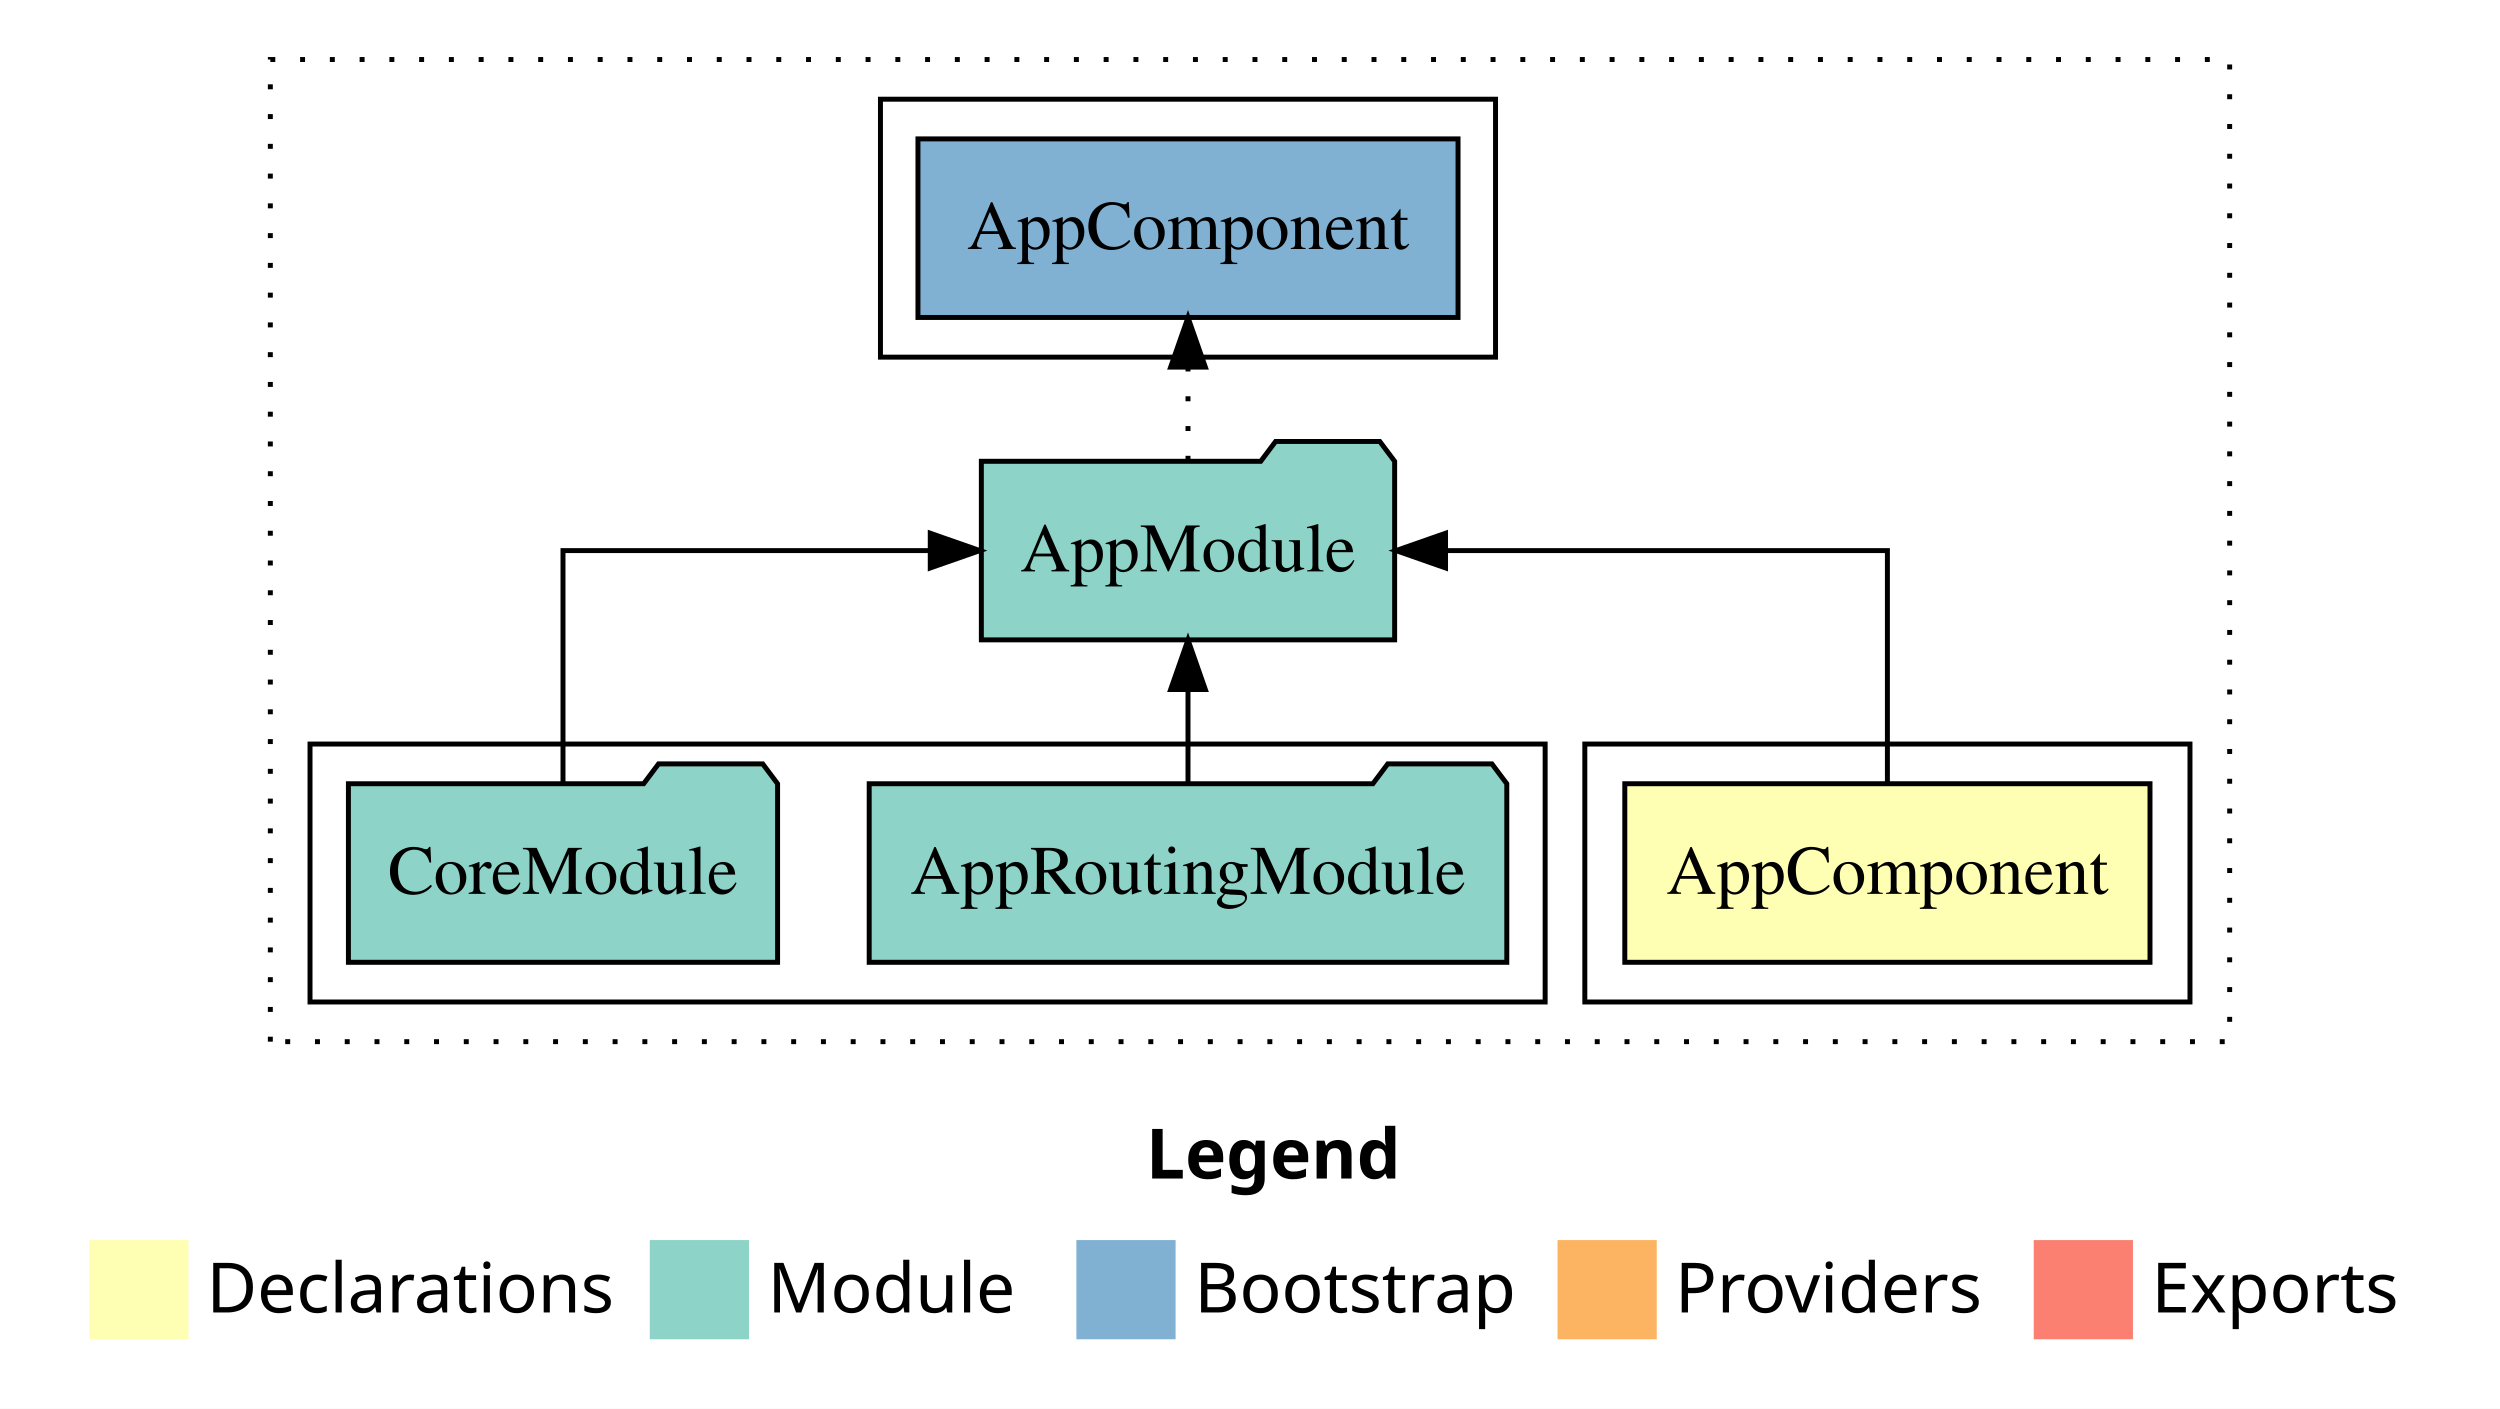
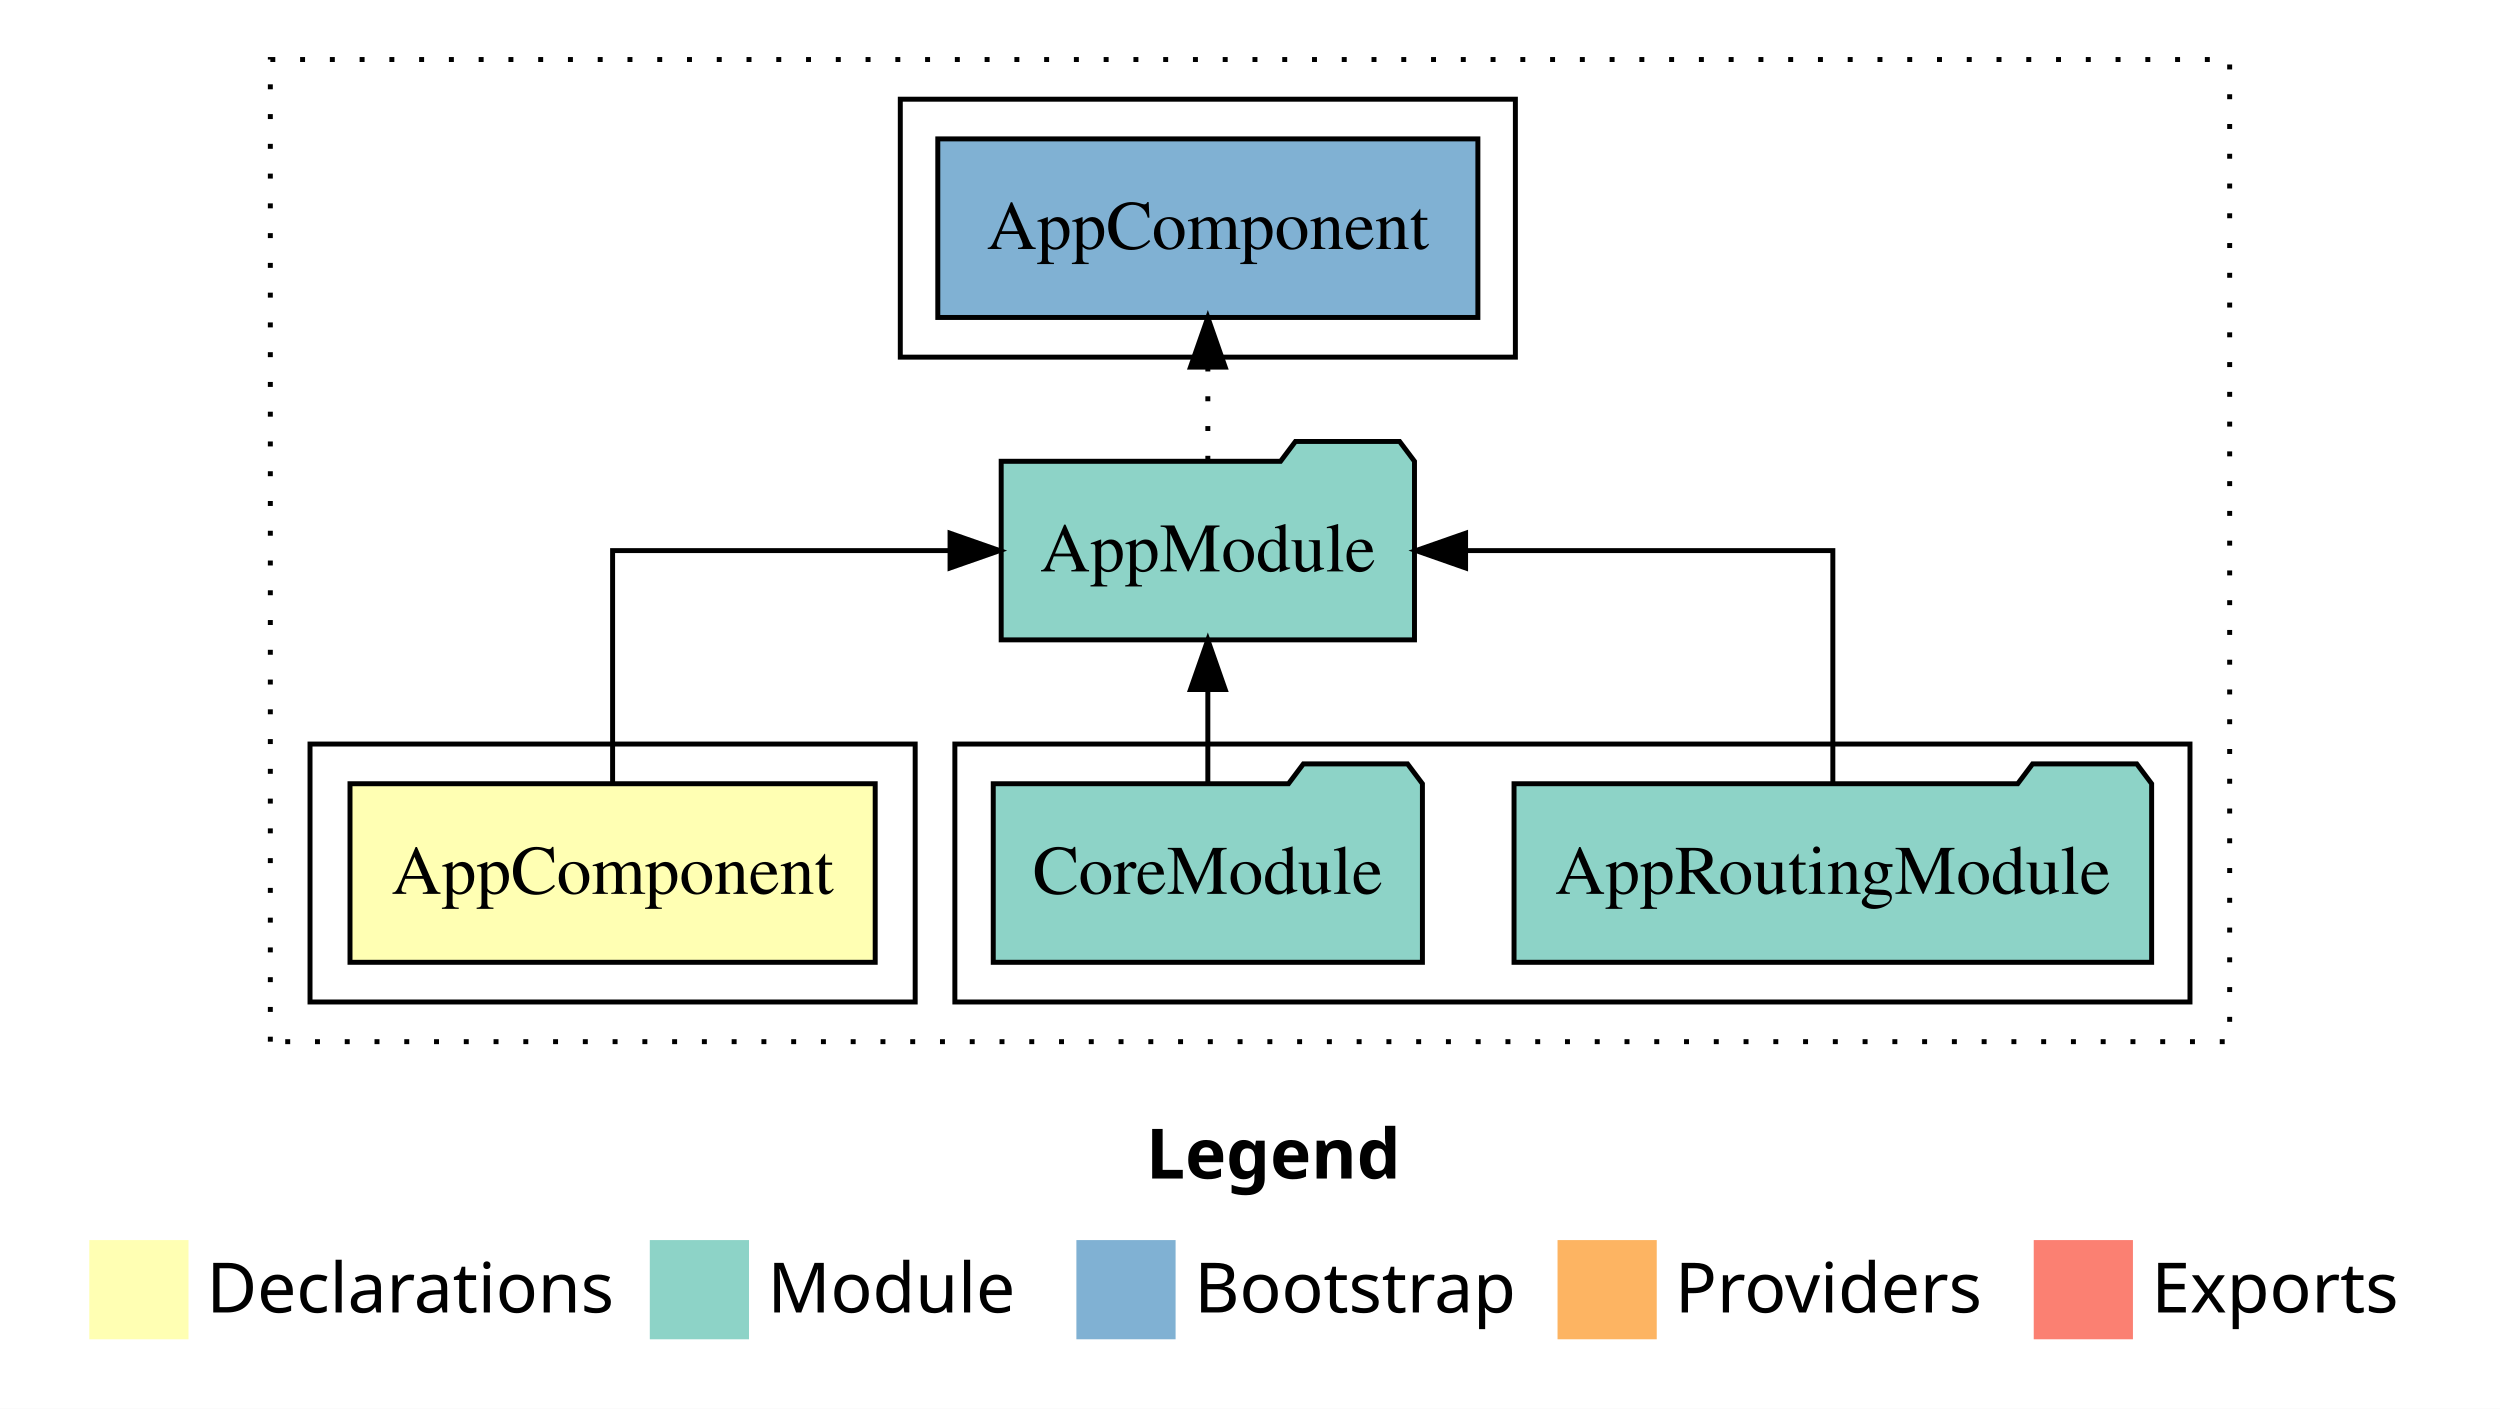
<svg xmlns="http://www.w3.org/2000/svg" width="504pt" height="284pt" viewBox="0.00 0.00 504.00 284.00">
  <g id="graph0" class="graph" transform="scale(1 1) rotate(0) translate(4 280)">
    <polygon fill="white" stroke="transparent" points="-4,4 -4,-280 500,-280 500,4 -4,4" />
    <text text-anchor="start" x="227.01" y="-42.4" font-family="sans-serif" font-weight="bold" font-size="14.00">Legend</text>
    <polygon fill="#ffffb3" stroke="transparent" points="14,-10 14,-30 34,-30 34,-10 14,-10" />
    <text text-anchor="start" x="37.63" y="-15.4" font-family="sans-serif" font-size="14.00">  Declarations</text>
    <polygon fill="#8dd3c7" stroke="transparent" points="127,-10 127,-30 147,-30 147,-10 127,-10" />
    <text text-anchor="start" x="150.73" y="-15.4" font-family="sans-serif" font-size="14.00">  Module</text>
    <polygon fill="#80b1d3" stroke="transparent" points="213,-10 213,-30 233,-30 233,-10 213,-10" />
    <text text-anchor="start" x="236.78" y="-15.4" font-family="sans-serif" font-size="14.00">  Bootstrap</text>
    <polygon fill="#fdb462" stroke="transparent" points="310,-10 310,-30 330,-30 330,-10 310,-10" />
    <text text-anchor="start" x="333.67" y="-15.4" font-family="sans-serif" font-size="14.00">  Providers</text>
    <polygon fill="#fb8072" stroke="transparent" points="406,-10 406,-30 426,-30 426,-10 406,-10" />
    <text text-anchor="start" x="429.73" y="-15.4" font-family="sans-serif" font-size="14.00">  Exports</text>
    <g id="clust1" class="cluster">
      <polygon fill="none" stroke="black" stroke-dasharray="1,5" points="50.5,-70 50.5,-268 445.5,-268 445.5,-70 50.5,-70" />
    </g>
-     <g id="clust2" class="cluster">
-       <polygon fill="none" stroke="black" points="315.5,-78 315.5,-130 437.5,-130 437.5,-78 315.5,-78" />
+     <g id="clust6" class="cluster">
+       <polygon fill="none" stroke="black" points="177.5,-208 177.5,-260 301.5,-260 301.5,-208 177.5,-208" />
    </g>
    <g id="clust4" class="cluster">
-       <polygon fill="none" stroke="black" points="58.5,-78 58.5,-130 307.5,-130 307.5,-78 58.5,-78" />
+       <polygon fill="none" stroke="black" points="188.5,-78 188.5,-130 437.5,-130 437.5,-78 188.5,-78" />
    </g>
-     <g id="clust6" class="cluster">
-       <polygon fill="none" stroke="black" points="173.5,-208 173.5,-260 297.5,-260 297.5,-208 173.5,-208" />
+     <g id="clust2" class="cluster">
+       <polygon fill="none" stroke="black" points="58.5,-78 58.5,-130 180.5,-130 180.5,-78 58.5,-78" />
    </g>
    <g id="node1" class="node">
-       <polygon fill="#ffffb3" stroke="black" points="429.44,-122 323.56,-122 323.56,-86 429.44,-86 429.44,-122" />
-       <text text-anchor="middle" x="376.5" y="-99.8" font-family="Times,serif" font-size="14.00">AppComponent</text>
+       <polygon fill="#ffffb3" stroke="black" points="172.44,-122 66.56,-122 66.56,-86 172.44,-86 172.44,-122" />
+       <text text-anchor="middle" x="119.5" y="-99.8" font-family="Times,serif" font-size="14.00">AppComponent</text>
    </g>
    <g id="node2" class="node">
-       <polygon fill="#8dd3c7" stroke="black" points="277.16,-187 274.16,-191 253.16,-191 250.16,-187 193.84,-187 193.84,-151 277.16,-151 277.16,-187" />
-       <text text-anchor="middle" x="235.5" y="-164.8" font-family="Times,serif" font-size="14.00">AppModule</text>
+       <polygon fill="#8dd3c7" stroke="black" points="281.16,-187 278.16,-191 257.16,-191 254.16,-187 197.84,-187 197.84,-151 281.16,-151 281.16,-187" />
+       <text text-anchor="middle" x="239.5" y="-164.8" font-family="Times,serif" font-size="14.00">AppModule</text>
    </g>
    <g id="edge1" class="edge">
-       <path fill="none" stroke="black" d="M376.5,-122.11C376.5,-141.34 376.5,-169 376.5,-169 376.5,-169 287.42,-169 287.42,-169" />
-       <polygon fill="black" stroke="black" points="287.42,-165.5 277.42,-169 287.42,-172.5 287.42,-165.5" />
+       <path fill="none" stroke="black" d="M119.5,-122.11C119.5,-141.34 119.5,-169 119.5,-169 119.5,-169 187.53,-169 187.53,-169" />
+       <polygon fill="black" stroke="black" points="187.53,-172.5 197.53,-169 187.53,-165.5 187.53,-172.5" />
    </g>
    <g id="node5" class="node">
-       <polygon fill="#80b1d3" stroke="black" points="289.94,-252 181.06,-252 181.06,-216 289.94,-216 289.94,-252" />
-       <text text-anchor="middle" x="235.5" y="-229.8" font-family="Times,serif" font-size="14.00">AppComponent </text>
+       <polygon fill="#80b1d3" stroke="black" points="293.94,-252 185.06,-252 185.06,-216 293.94,-216 293.94,-252" />
+       <text text-anchor="middle" x="239.5" y="-229.8" font-family="Times,serif" font-size="14.00">AppComponent </text>
    </g>
    <g id="edge4" class="edge">
-       <path fill="none" stroke="black" stroke-dasharray="1,5" d="M235.5,-187.11C235.5,-187.11 235.5,-205.99 235.5,-205.99" />
-       <polygon fill="black" stroke="black" points="232,-205.99 235.5,-215.99 239,-205.99 232,-205.99" />
+       <path fill="none" stroke="black" stroke-dasharray="1,5" d="M239.5,-187.11C239.5,-187.11 239.5,-205.99 239.5,-205.99" />
+       <polygon fill="black" stroke="black" points="236,-205.99 239.5,-215.99 243,-205.99 236,-205.99" />
    </g>
    <g id="node3" class="node">
-       <polygon fill="#8dd3c7" stroke="black" points="299.77,-122 296.77,-126 275.77,-126 272.77,-122 171.23,-122 171.23,-86 299.77,-86 299.77,-122" />
-       <text text-anchor="middle" x="235.5" y="-99.8" font-family="Times,serif" font-size="14.00">AppRoutingModule</text>
+       <polygon fill="#8dd3c7" stroke="black" points="429.77,-122 426.77,-126 405.77,-126 402.77,-122 301.23,-122 301.23,-86 429.77,-86 429.77,-122" />
+       <text text-anchor="middle" x="365.5" y="-99.8" font-family="Times,serif" font-size="14.00">AppRoutingModule</text>
    </g>
    <g id="edge2" class="edge">
-       <path fill="none" stroke="black" d="M235.5,-122.11C235.5,-122.11 235.5,-140.99 235.5,-140.99" />
-       <polygon fill="black" stroke="black" points="232,-140.99 235.5,-150.99 239,-140.99 232,-140.99" />
+       <path fill="none" stroke="black" d="M365.5,-122.11C365.5,-141.34 365.5,-169 365.5,-169 365.5,-169 291.46,-169 291.46,-169" />
+       <polygon fill="black" stroke="black" points="291.46,-165.5 281.46,-169 291.46,-172.5 291.46,-165.5" />
    </g>
    <g id="node4" class="node">
-       <polygon fill="#8dd3c7" stroke="black" points="152.76,-122 149.76,-126 128.76,-126 125.76,-122 66.24,-122 66.24,-86 152.76,-86 152.76,-122" />
-       <text text-anchor="middle" x="109.5" y="-99.8" font-family="Times,serif" font-size="14.00">CoreModule</text>
+       <polygon fill="#8dd3c7" stroke="black" points="282.76,-122 279.76,-126 258.76,-126 255.76,-122 196.24,-122 196.24,-86 282.76,-86 282.76,-122" />
+       <text text-anchor="middle" x="239.5" y="-99.8" font-family="Times,serif" font-size="14.00">CoreModule</text>
    </g>
    <g id="edge3" class="edge">
-       <path fill="none" stroke="black" d="M109.5,-122.11C109.5,-141.34 109.5,-169 109.5,-169 109.5,-169 183.54,-169 183.54,-169" />
-       <polygon fill="black" stroke="black" points="183.54,-172.5 193.54,-169 183.54,-165.5 183.54,-172.5" />
+       <path fill="none" stroke="black" d="M239.5,-122.11C239.5,-122.11 239.5,-140.99 239.5,-140.99" />
+       <polygon fill="black" stroke="black" points="236,-140.99 239.5,-150.99 243,-140.99 236,-140.99" />
    </g>
  </g>
</svg>
